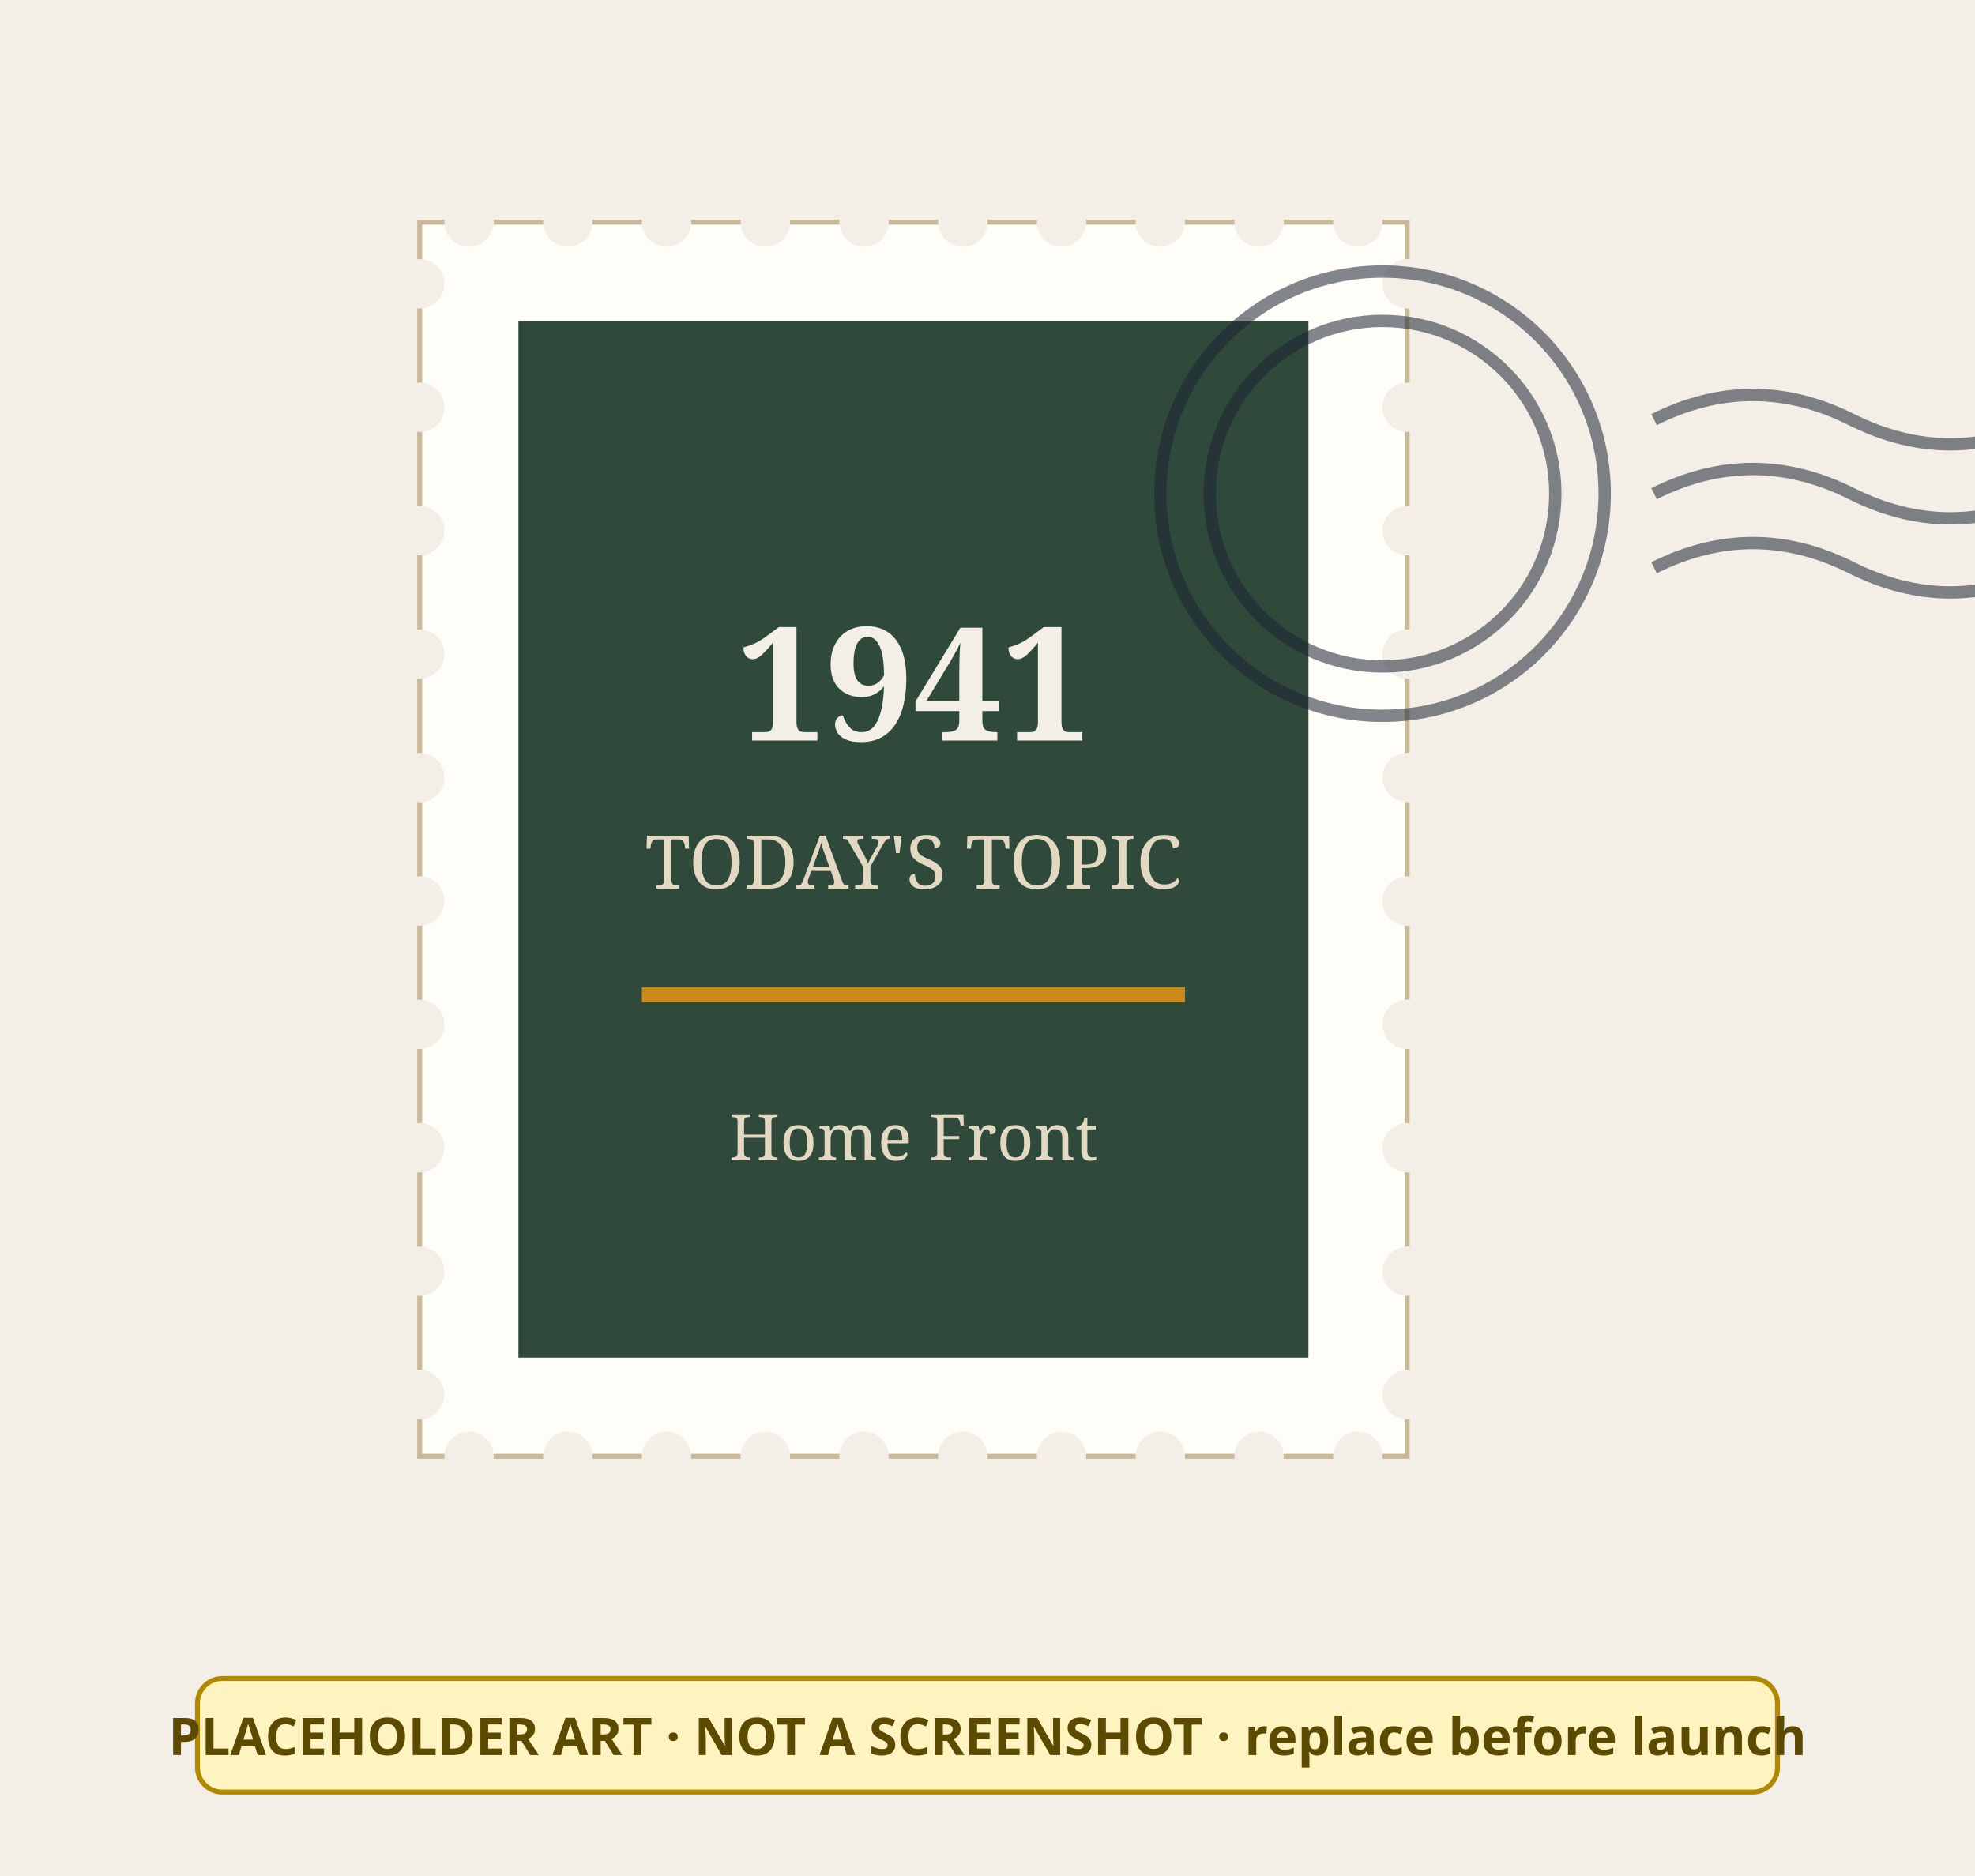
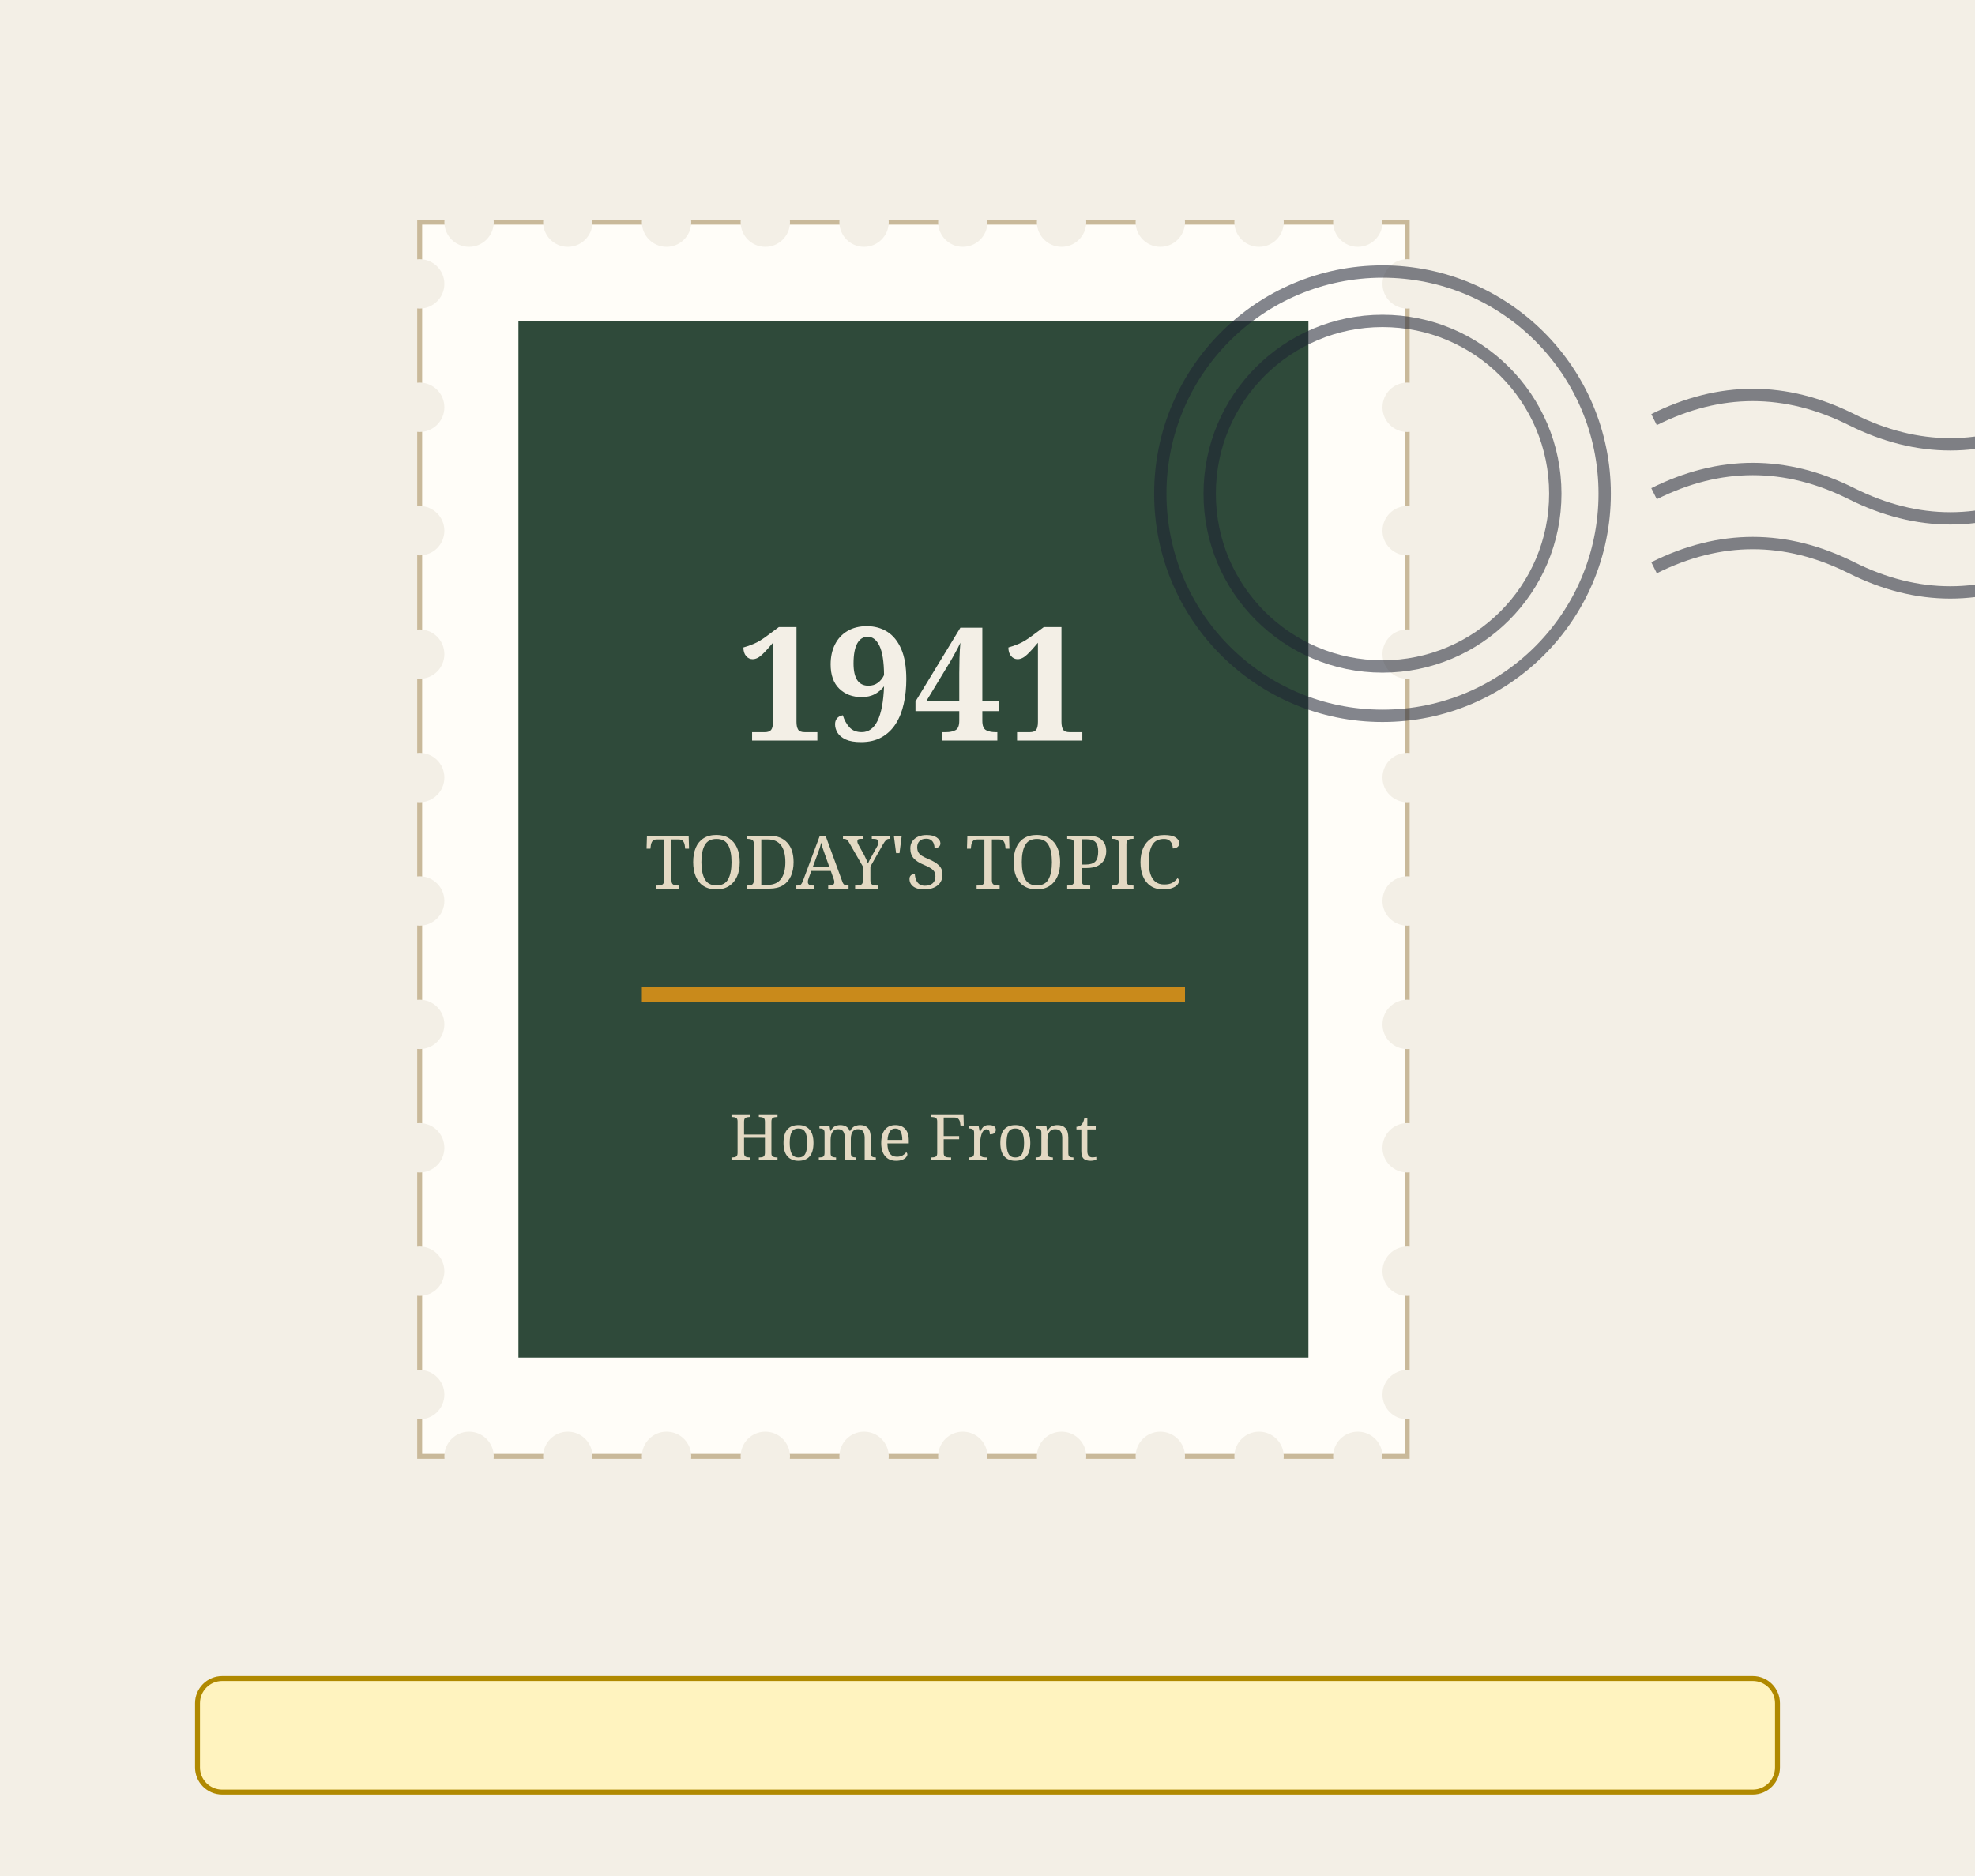
<svg xmlns="http://www.w3.org/2000/svg" width="800" height="760" viewBox="0 0 800 760">
  <rect width="800" height="760" fill="#f3efe6" />
  <g transform="translate(170 90)">
    <rect x="0" y="0" width="400" height="500" fill="#fffdf8" />
    <g fill="#f3efe6">
      <circle cx="0" cy="0" r="0" />
    </g>
    <path d="M0 0 h400 v500 h-400 Z" fill="none" stroke="#c9b99a" stroke-width="2" />
    <g fill="#f3efe6">
      <circle cx="20" cy="0" r="10" />
      <circle cx="60" cy="0" r="10" />
      <circle cx="100" cy="0" r="10" />
      <circle cx="140" cy="0" r="10" />
      <circle cx="180" cy="0" r="10" />
      <circle cx="220" cy="0" r="10" />
      <circle cx="260" cy="0" r="10" />
      <circle cx="300" cy="0" r="10" />
      <circle cx="340" cy="0" r="10" />
      <circle cx="380" cy="0" r="10" />
      <circle cx="20" cy="500" r="10" />
      <circle cx="60" cy="500" r="10" />
      <circle cx="100" cy="500" r="10" />
      <circle cx="140" cy="500" r="10" />
      <circle cx="180" cy="500" r="10" />
      <circle cx="220" cy="500" r="10" />
      <circle cx="260" cy="500" r="10" />
      <circle cx="300" cy="500" r="10" />
      <circle cx="340" cy="500" r="10" />
      <circle cx="380" cy="500" r="10" />
      <circle cx="0" cy="25" r="10" />
      <circle cx="0" cy="75" r="10" />
      <circle cx="0" cy="125" r="10" />
      <circle cx="0" cy="175" r="10" />
      <circle cx="0" cy="225" r="10" />
      <circle cx="0" cy="275" r="10" />
      <circle cx="0" cy="325" r="10" />
      <circle cx="0" cy="375" r="10" />
      <circle cx="0" cy="425" r="10" />
      <circle cx="0" cy="475" r="10" />
      <circle cx="400" cy="25" r="10" />
      <circle cx="400" cy="75" r="10" />
      <circle cx="400" cy="125" r="10" />
      <circle cx="400" cy="175" r="10" />
      <circle cx="400" cy="225" r="10" />
      <circle cx="400" cy="275" r="10" />
      <circle cx="400" cy="325" r="10" />
      <circle cx="400" cy="375" r="10" />
      <circle cx="400" cy="425" r="10" />
      <circle cx="400" cy="475" r="10" />
    </g>
    <rect x="40" y="40" width="320" height="420" fill="#2f4a3a" />
    <text x="200" y="210" font-family="Georgia, serif" font-size="64" font-weight="700" fill="#f3efe6" text-anchor="middle">1941</text>
    <text x="200" y="270" font-family="Georgia, serif" font-size="30" fill="#e3d9c3" text-anchor="middle">TODAY'S TOPIC</text>
    <rect x="90" y="310" width="220" height="6" fill="#c98a1b" />
    <text x="200" y="380" font-family="Georgia, serif" font-size="26" fill="#e3d9c3" text-anchor="middle">Home Front</text>
  </g>
  <g transform="translate(560 200)" fill="none" stroke="#1d2433" stroke-opacity=".55" stroke-width="5">
    <circle r="90" />
    <circle r="70" />
    <path d="M110 -30 q40 -20 80 0 t80 0 M110 0 q40 -20 80 0 t80 0 M110 30 q40 -20 80 0 t80 0" />
  </g>
  <rect x="80" y="680" width="640" height="46" rx="10" fill="#fff3bf" stroke="#b08900" stroke-width="2" />
-   <text x="400" y="711" font-family="system-ui, sans-serif" font-size="21" font-weight="700" fill="#5c4a00" text-anchor="middle">PLACEHOLDER ART · NOT A SCREENSHOT · replace before launch</text>
</svg>
